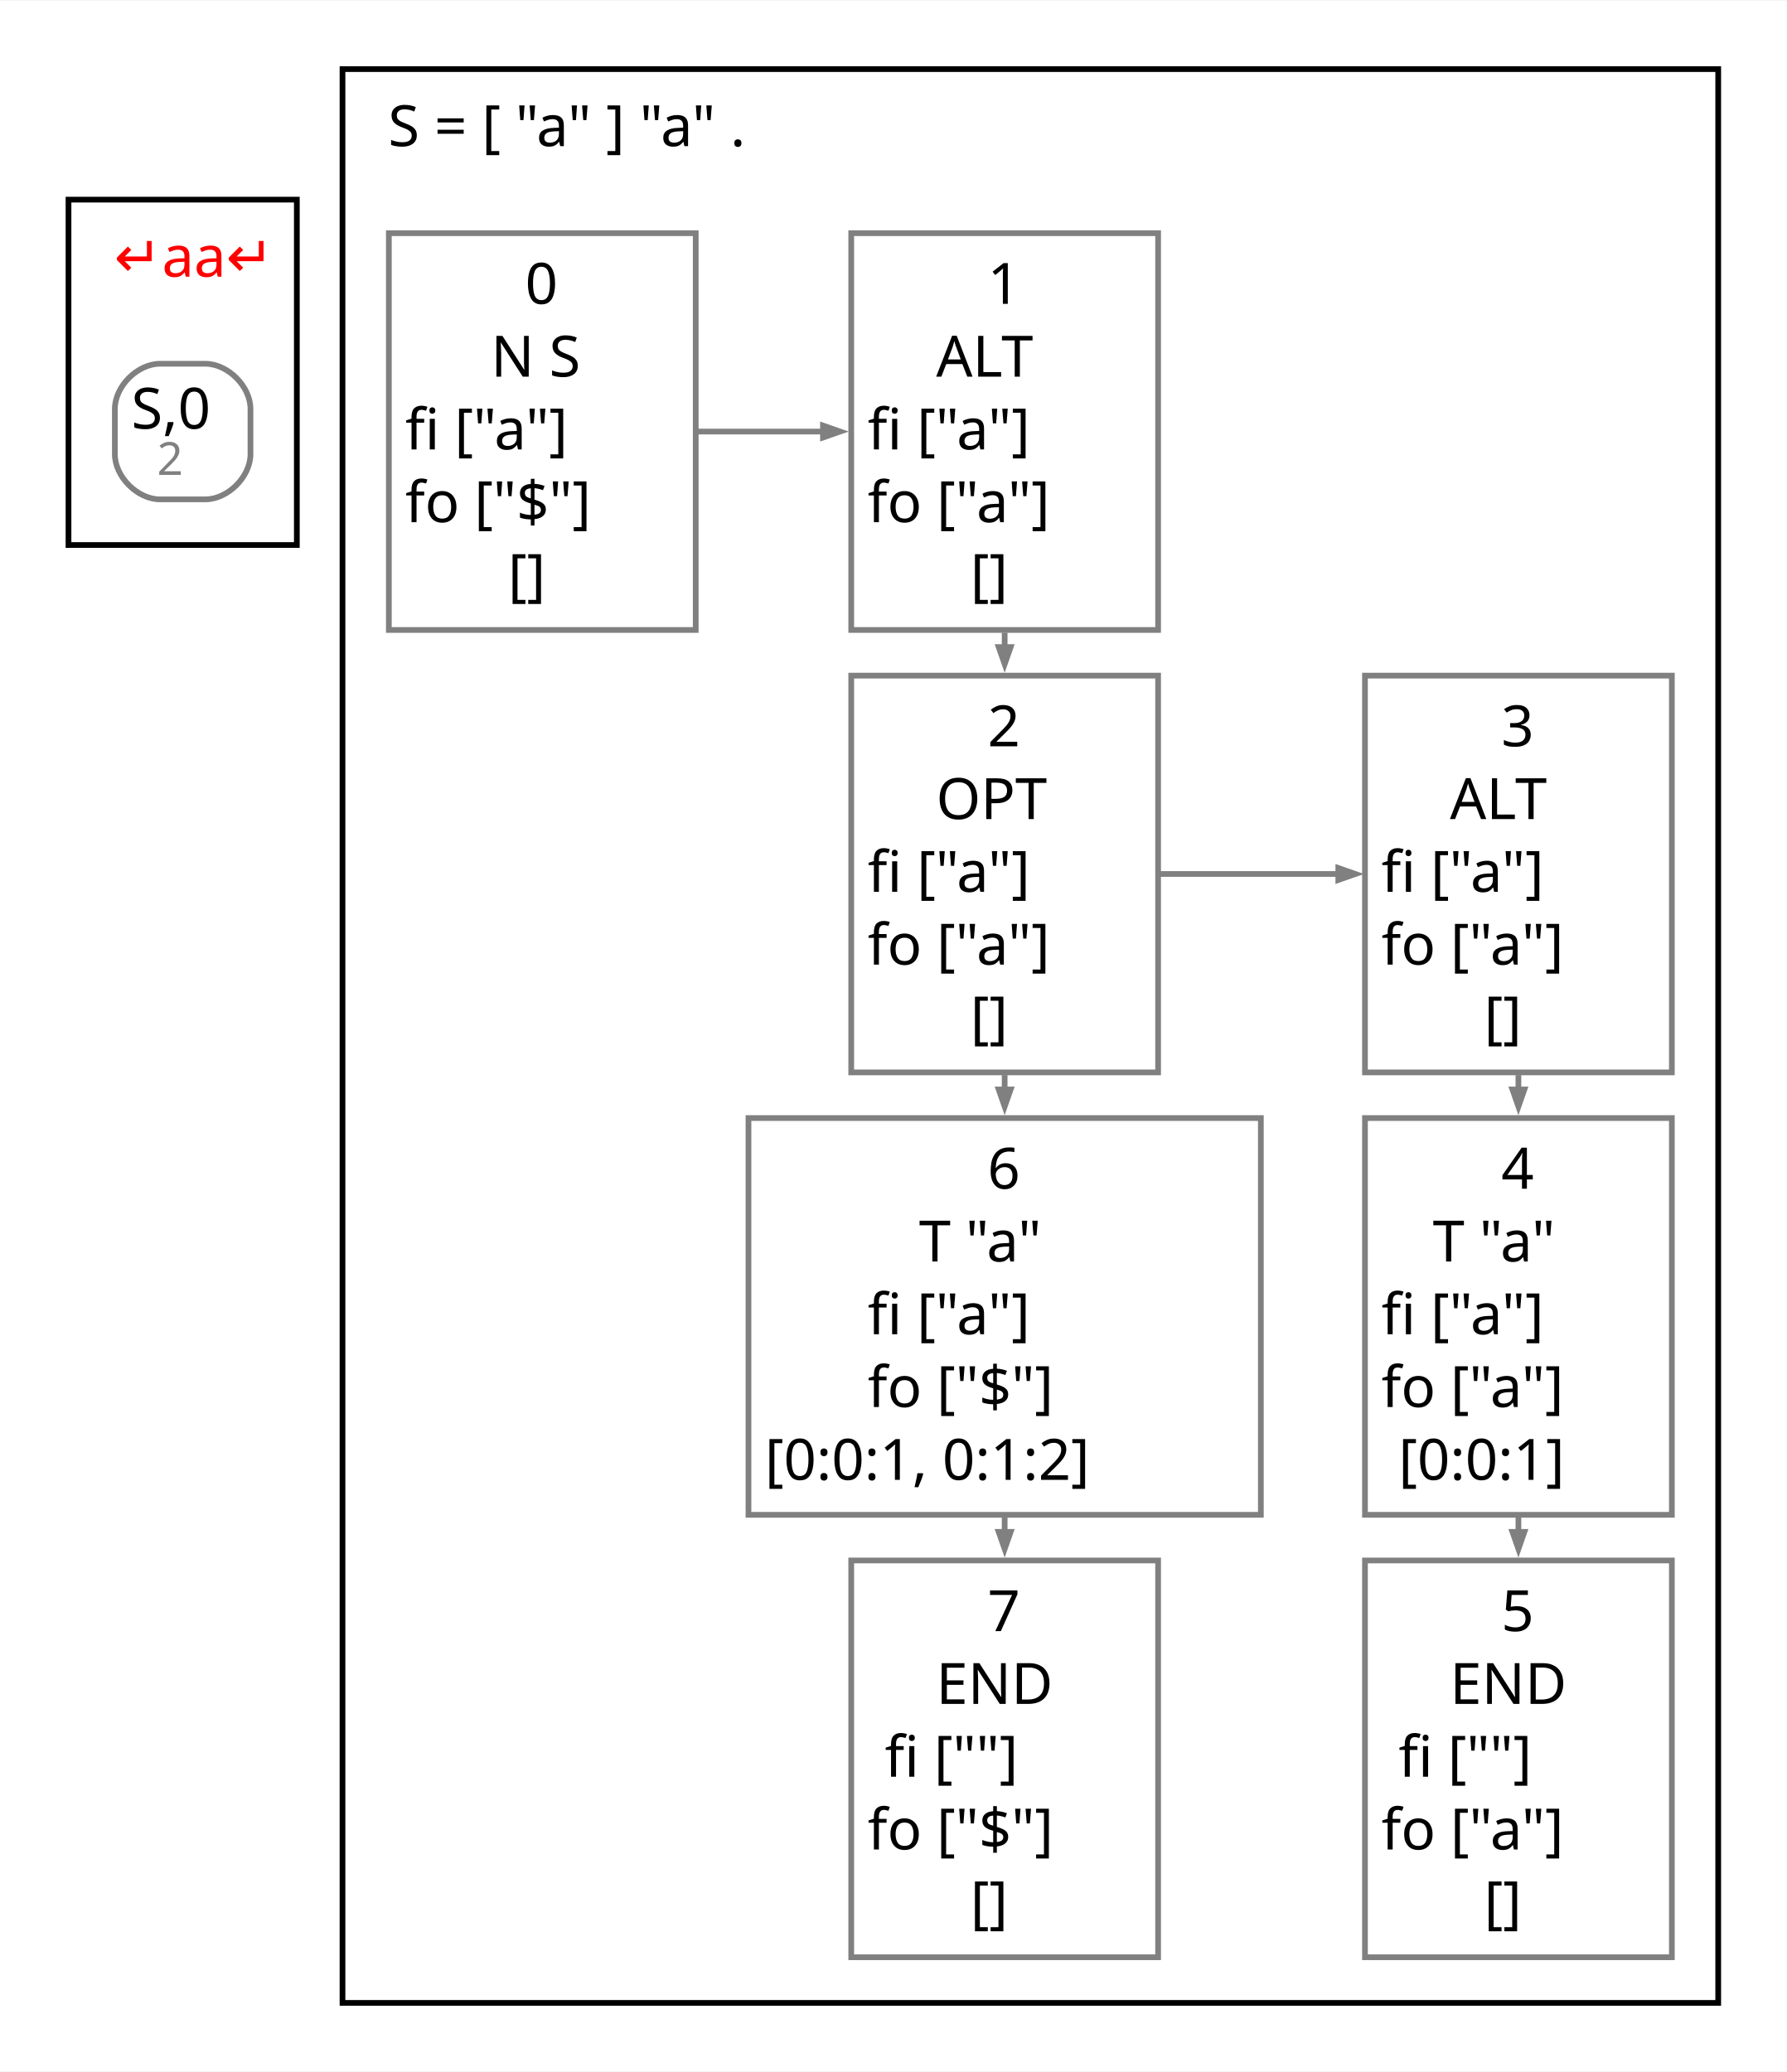
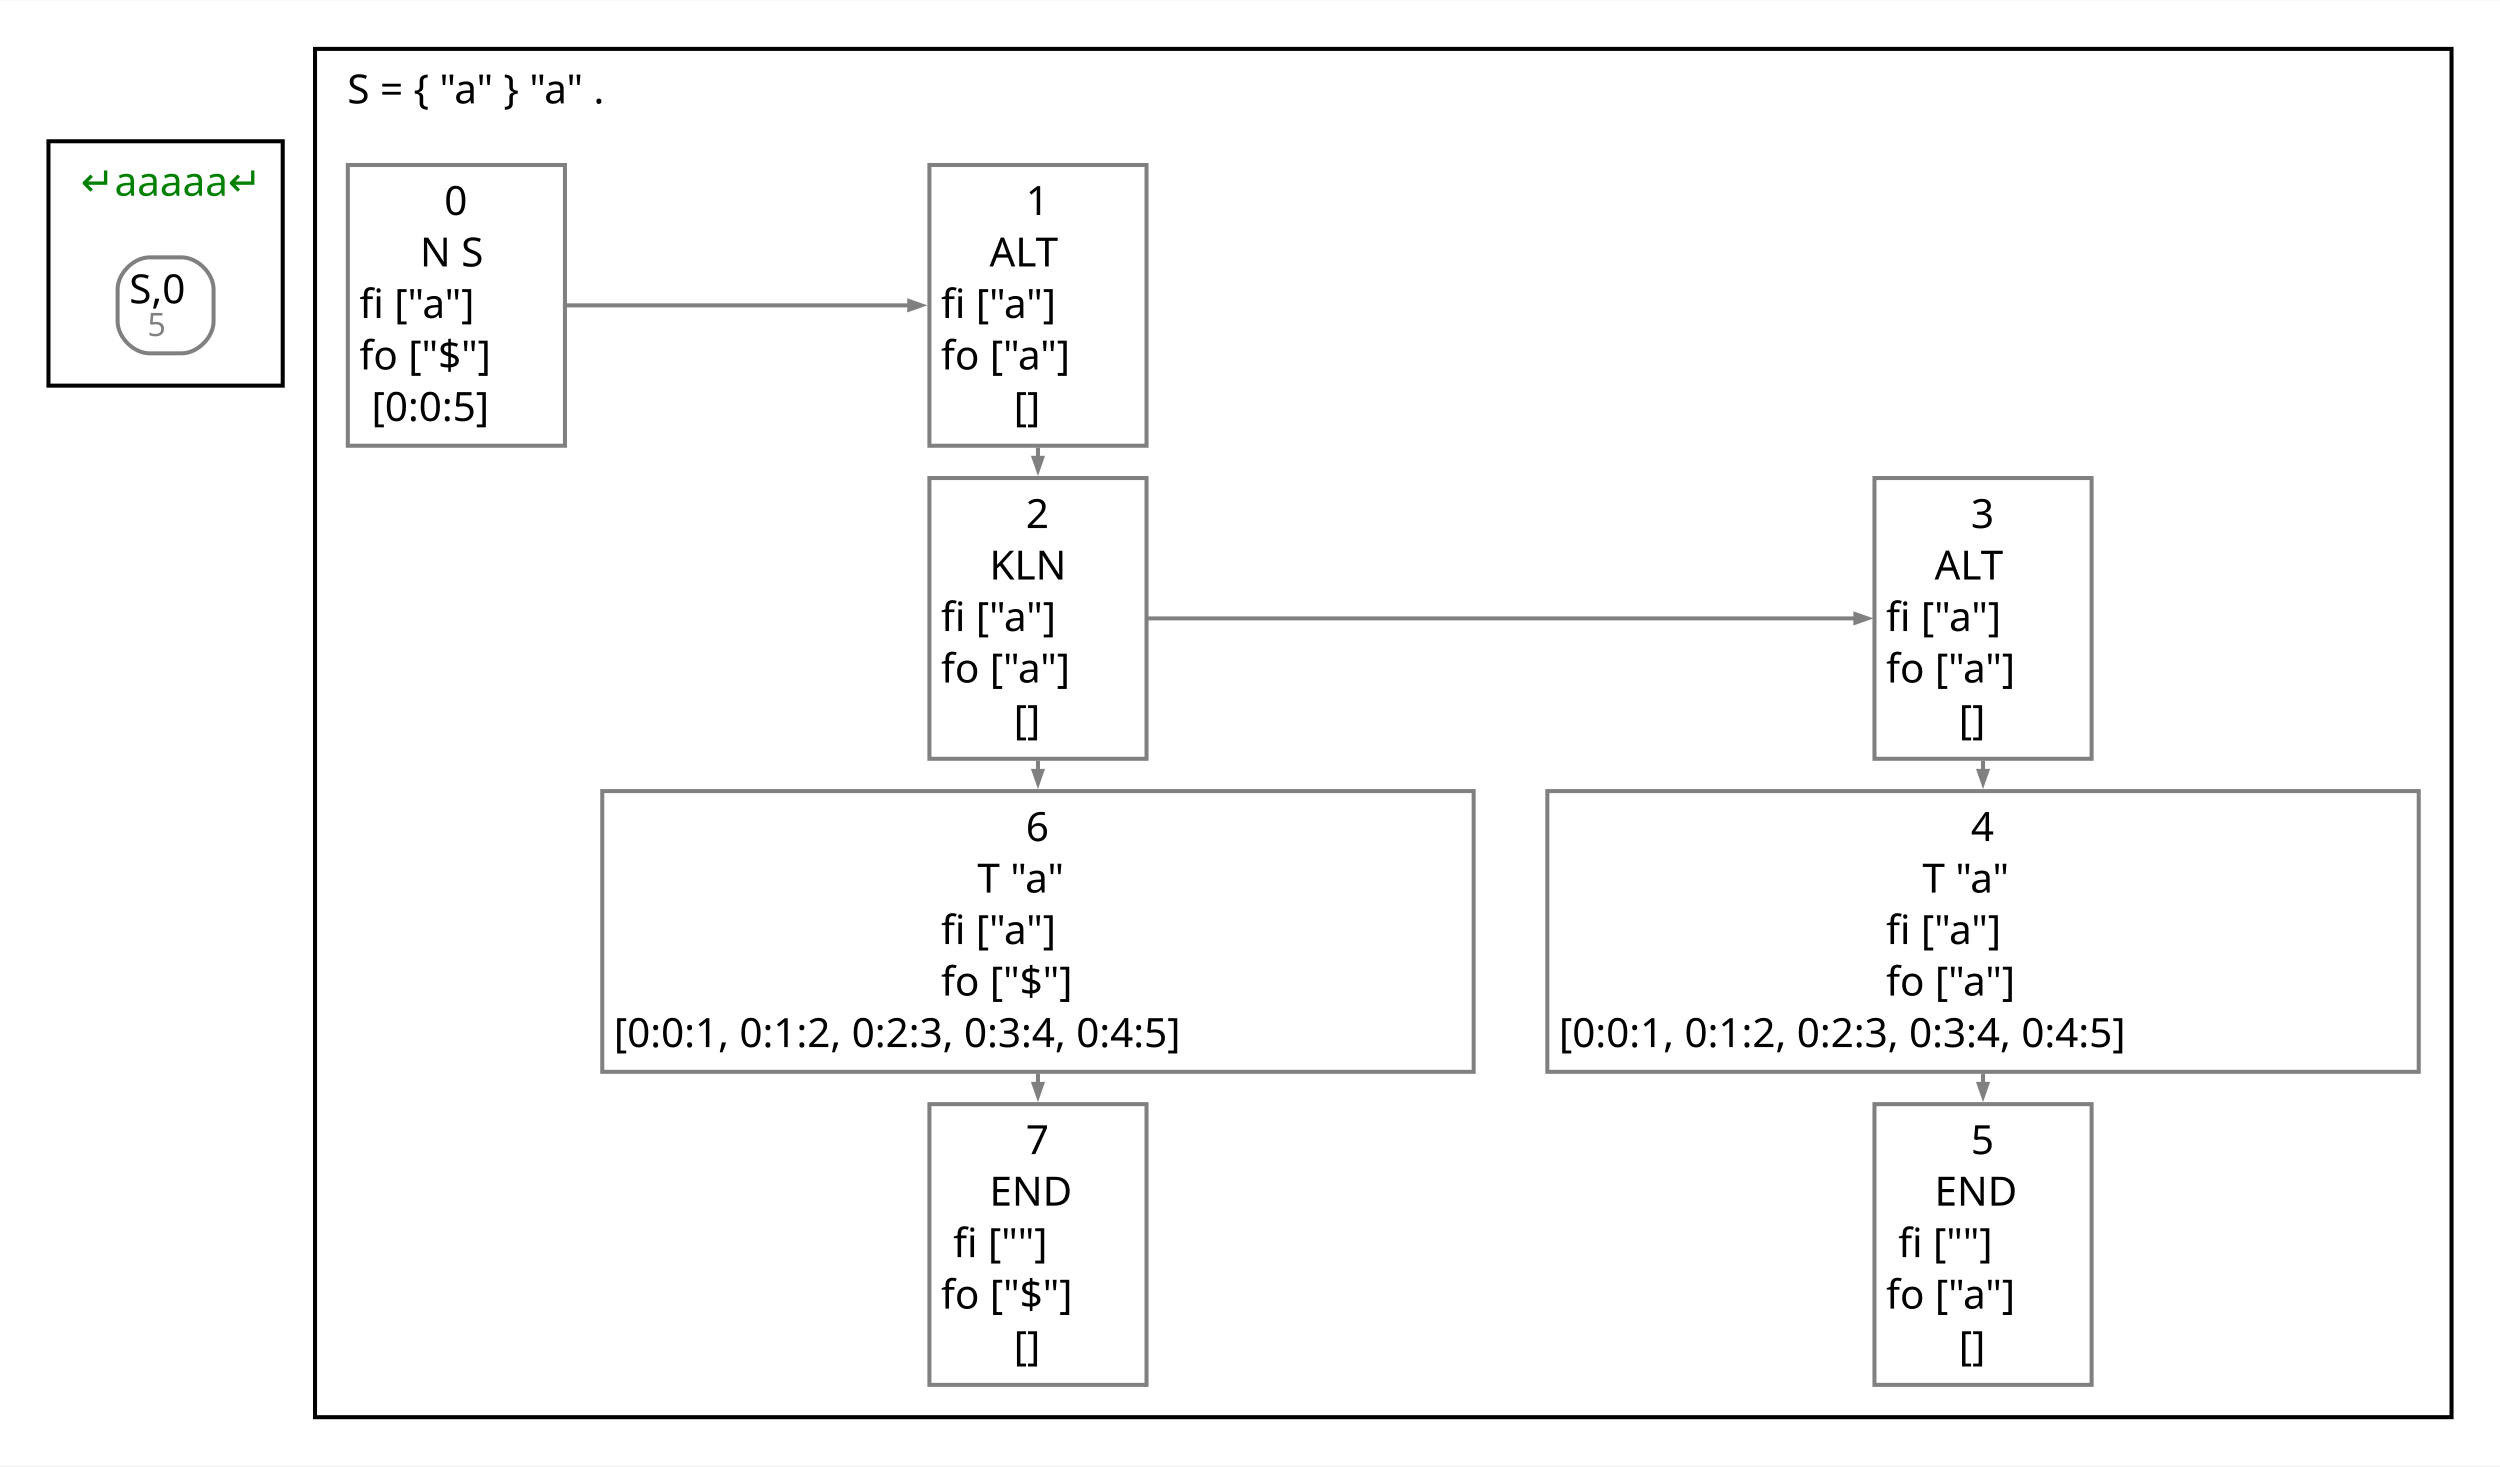
- <svg xmlns="http://www.w3.org/2000/svg" width="313pt" height="363pt" viewBox="0.00 0.00 313.00 362.79">
+ <svg xmlns="http://www.w3.org/2000/svg" width="619pt" height="363pt" viewBox="0.00 0.00 619.00 362.79">
  <g id="graph0" class="graph" transform="scale(1 1) rotate(0) translate(4 358.79)">
-     <polygon fill="white" stroke="none" points="-4,4 -4,-358.79 309,-358.79 309,4 -4,4" />
+     <polygon fill="white" stroke="none" points="-4,4 -4,-358.79 615,-358.79 615,4 -4,4" />
    <g id="clust1" class="cluster">
-       <polygon fill="none" stroke="black" points="8,-263.41 8,-323.92 48,-323.92 48,-263.41 8,-263.41" />
-       <text text-anchor="start" x="16" y="-310.42" font-family="Menlo" font-size="10.00" fill="red">↵aa↵</text>
+       <polygon fill="none" stroke="black" points="8,-263.41 8,-323.92 66,-323.92 66,-263.41 8,-263.41" />
+       <text text-anchor="start" x="16" y="-310.42" font-family="Menlo" font-size="10.00" fill="green">↵aaaaa↵</text>
    </g>
    <g id="clust2" class="cluster">
-       <polygon fill="none" stroke="black" points="56,-8 56,-346.79 297,-346.79 297,-8 56,-8" />
-       <text text-anchor="start" x="64" y="-333.29" font-family="Menlo" font-size="10.00">S = [ "a" ] "a" .</text>
+       <polygon fill="none" stroke="black" points="74,-8 74,-346.79 603,-346.79 603,-8 74,-8" />
+       <text text-anchor="start" x="82" y="-333.29" font-family="Menlo" font-size="10.00">S = { "a" } "a" .</text>
    </g>
    <g id="node1" class="node">
-       <path fill="none" stroke="gray" d="M31.96,-295.17C31.96,-295.17 24.04,-295.17 24.04,-295.17 20.08,-295.17 16.12,-291.21 16.12,-287.25 16.12,-287.25 16.12,-279.33 16.12,-279.33 16.12,-275.37 20.08,-271.41 24.04,-271.41 24.04,-271.41 31.96,-271.41 31.96,-271.41 35.92,-271.41 39.88,-275.37 39.88,-279.33 39.88,-279.33 39.88,-287.25 39.88,-287.25 39.88,-291.21 35.92,-295.17 31.96,-295.17" />
-       <text text-anchor="start" x="19" y="-283.79" font-family="Menlo" font-size="10.00">S,0</text>
-       <text text-anchor="start" x="23.5" y="-275.69" font-family="Menlo" font-size="8.00" fill="gray"> 2</text>
+       <path fill="none" stroke="gray" d="M40.96,-295.17C40.96,-295.17 33.04,-295.17 33.04,-295.17 29.08,-295.17 25.12,-291.21 25.12,-287.25 25.12,-287.25 25.12,-279.33 25.12,-279.33 25.12,-275.37 29.08,-271.41 33.04,-271.41 33.04,-271.41 40.96,-271.41 40.96,-271.41 44.92,-271.41 48.88,-275.37 48.88,-279.33 48.88,-279.33 48.88,-287.25 48.88,-287.25 48.88,-291.21 44.92,-295.17 40.96,-295.17" />
+       <text text-anchor="start" x="28" y="-283.79" font-family="Menlo" font-size="10.00">S,0</text>
+       <text text-anchor="start" x="32.5" y="-275.69" font-family="Menlo" font-size="8.00" fill="gray"> 5</text>
    </g>
    <g id="node2" class="node">
-       <polygon fill="none" stroke="gray" points="117.88,-318.04 64.12,-318.04 64.12,-248.53 117.88,-248.53 117.88,-318.04" />
-       <text text-anchor="start" x="88" y="-305.66" font-family="Menlo" font-size="10.00">0</text>
-       <text text-anchor="start" x="82" y="-292.91" font-family="Menlo" font-size="10.00">N S</text>
-       <text text-anchor="start" x="67" y="-280.16" font-family="Menlo" font-size="10.00">fi ["a"]</text>
-       <text text-anchor="start" x="67" y="-267.41" font-family="Menlo" font-size="10.00">fo ["$"]</text>
-       <text text-anchor="start" x="85" y="-254.66" font-family="Menlo" font-size="10.00">[]</text>
+       <polygon fill="none" stroke="gray" points="135.88,-318.04 82.12,-318.04 82.12,-248.53 135.88,-248.53 135.88,-318.04" />
+       <text text-anchor="start" x="106" y="-305.66" font-family="Menlo" font-size="10.00">0</text>
+       <text text-anchor="start" x="100" y="-292.91" font-family="Menlo" font-size="10.00">N S</text>
+       <text text-anchor="start" x="85" y="-280.16" font-family="Menlo" font-size="10.00">fi ["a"]</text>
+       <text text-anchor="start" x="85" y="-267.41" font-family="Menlo" font-size="10.00">fo ["$"]</text>
+       <text text-anchor="start" x="88" y="-254.66" font-family="Menlo" font-size="10.00">[0:0:5]</text>
    </g>
    <g id="node3" class="node">
-       <polygon fill="none" stroke="gray" points="198.88,-318.04 145.12,-318.04 145.12,-248.53 198.88,-248.53 198.88,-318.04" />
-       <text text-anchor="start" x="169" y="-305.66" font-family="Menlo" font-size="10.00">1</text>
-       <text text-anchor="start" x="160" y="-292.91" font-family="Menlo" font-size="10.00">ALT </text>
-       <text text-anchor="start" x="148" y="-280.16" font-family="Menlo" font-size="10.00">fi ["a"]</text>
-       <text text-anchor="start" x="148" y="-267.41" font-family="Menlo" font-size="10.00">fo ["a"]</text>
-       <text text-anchor="start" x="166" y="-254.66" font-family="Menlo" font-size="10.00">[]</text>
+       <polygon fill="none" stroke="gray" points="279.88,-318.04 226.12,-318.04 226.12,-248.53 279.88,-248.53 279.88,-318.04" />
+       <text text-anchor="start" x="250" y="-305.66" font-family="Menlo" font-size="10.00">1</text>
+       <text text-anchor="start" x="241" y="-292.91" font-family="Menlo" font-size="10.00">ALT </text>
+       <text text-anchor="start" x="229" y="-280.16" font-family="Menlo" font-size="10.00">fi ["a"]</text>
+       <text text-anchor="start" x="229" y="-267.41" font-family="Menlo" font-size="10.00">fo ["a"]</text>
+       <text text-anchor="start" x="247" y="-254.66" font-family="Menlo" font-size="10.00">[]</text>
    </g>
    <g id="edge7" class="edge">
-       <path fill="none" stroke="gray" d="M118.21,-283.29C125.66,-283.29 133.1,-283.29 140.55,-283.29" />
-       <polygon fill="gray" stroke="gray" points="140.17,-284.34 143.17,-283.29 140.17,-282.24 140.17,-284.34" />
+       <path fill="none" stroke="gray" d="M136.28,-283.29C164.67,-283.29 193.06,-283.29 221.46,-283.29" />
+       <polygon fill="gray" stroke="gray" points="221.13,-284.34 224.13,-283.29 221.13,-282.24 221.13,-284.34" />
    </g>
    <g id="node4" class="node">
-       <polygon fill="none" stroke="gray" points="198.88,-240.53 145.12,-240.53 145.12,-171.02 198.88,-171.02 198.88,-240.53" />
-       <text text-anchor="start" x="169" y="-228.15" font-family="Menlo" font-size="10.00">2</text>
-       <text text-anchor="start" x="160" y="-215.4" font-family="Menlo" font-size="10.00">OPT </text>
-       <text text-anchor="start" x="148" y="-202.65" font-family="Menlo" font-size="10.00">fi ["a"]</text>
-       <text text-anchor="start" x="148" y="-189.9" font-family="Menlo" font-size="10.00">fo ["a"]</text>
-       <text text-anchor="start" x="166" y="-177.15" font-family="Menlo" font-size="10.00">[]</text>
+       <polygon fill="none" stroke="gray" points="279.88,-240.53 226.12,-240.53 226.12,-171.02 279.88,-171.02 279.88,-240.53" />
+       <text text-anchor="start" x="250" y="-228.15" font-family="Menlo" font-size="10.00">2</text>
+       <text text-anchor="start" x="241" y="-215.4" font-family="Menlo" font-size="10.00">KLN </text>
+       <text text-anchor="start" x="229" y="-202.65" font-family="Menlo" font-size="10.00">fi ["a"]</text>
+       <text text-anchor="start" x="229" y="-189.9" font-family="Menlo" font-size="10.00">fo ["a"]</text>
+       <text text-anchor="start" x="247" y="-177.15" font-family="Menlo" font-size="10.00">[]</text>
    </g>
    <g id="edge6" class="edge">
-       <path fill="none" stroke="gray" d="M172,-248.06C172,-247.19 172,-246.31 172,-245.43" />
-       <polygon fill="gray" stroke="gray" points="173.05,-245.54 172,-242.54 170.95,-245.54 173.05,-245.54" />
+       <path fill="none" stroke="gray" d="M253,-248.06C253,-247.19 253,-246.31 253,-245.43" />
+       <polygon fill="gray" stroke="gray" points="254.05,-245.54 253,-242.54 251.95,-245.54 254.05,-245.54" />
    </g>
    <g id="node5" class="node">
-       <polygon fill="none" stroke="gray" points="216.88,-163.02 127.12,-163.02 127.12,-93.51 216.88,-93.51 216.88,-163.02" />
-       <text text-anchor="start" x="169" y="-150.64" font-family="Menlo" font-size="10.00">6</text>
-       <text text-anchor="start" x="157" y="-137.89" font-family="Menlo" font-size="10.00">T "a"</text>
-       <text text-anchor="start" x="148" y="-125.14" font-family="Menlo" font-size="10.00">fi ["a"]</text>
-       <text text-anchor="start" x="148" y="-112.39" font-family="Menlo" font-size="10.00">fo ["$"]</text>
-       <text text-anchor="start" x="130" y="-99.64" font-family="Menlo" font-size="10.00">[0:0:1, 0:1:2]</text>
+       <polygon fill="none" stroke="gray" points="360.88,-163.02 145.12,-163.02 145.12,-93.51 360.88,-93.51 360.88,-163.02" />
+       <text text-anchor="start" x="250" y="-150.64" font-family="Menlo" font-size="10.00">6</text>
+       <text text-anchor="start" x="238" y="-137.89" font-family="Menlo" font-size="10.00">T "a"</text>
+       <text text-anchor="start" x="229" y="-125.14" font-family="Menlo" font-size="10.00">fi ["a"]</text>
+       <text text-anchor="start" x="229" y="-112.39" font-family="Menlo" font-size="10.00">fo ["$"]</text>
+       <text text-anchor="start" x="148" y="-99.64" font-family="Menlo" font-size="10.00">[0:0:1, 0:1:2, 0:2:3, 0:3:4, 0:4:5]</text>
    </g>
    <g id="edge2" class="edge">
-       <path fill="none" stroke="gray" d="M172,-170.55C172,-169.68 172,-168.8 172,-167.92" />
-       <polygon fill="gray" stroke="gray" points="173.05,-168.03 172,-165.03 170.95,-168.03 173.05,-168.03" />
+       <path fill="none" stroke="gray" d="M253,-170.55C253,-169.68 253,-168.8 253,-167.92" />
+       <polygon fill="gray" stroke="gray" points="254.05,-168.03 253,-165.03 251.95,-168.03 254.05,-168.03" />
    </g>
    <g id="node7" class="node">
-       <polygon fill="none" stroke="gray" points="288.88,-240.53 235.12,-240.53 235.12,-171.02 288.88,-171.02 288.88,-240.53" />
-       <text text-anchor="start" x="259" y="-228.15" font-family="Menlo" font-size="10.00">3</text>
-       <text text-anchor="start" x="250" y="-215.4" font-family="Menlo" font-size="10.00">ALT </text>
-       <text text-anchor="start" x="238" y="-202.65" font-family="Menlo" font-size="10.00">fi ["a"]</text>
-       <text text-anchor="start" x="238" y="-189.9" font-family="Menlo" font-size="10.00">fo ["a"]</text>
-       <text text-anchor="start" x="256" y="-177.15" font-family="Menlo" font-size="10.00">[]</text>
+       <polygon fill="none" stroke="gray" points="513.88,-240.53 460.12,-240.53 460.12,-171.02 513.88,-171.02 513.88,-240.53" />
+       <text text-anchor="start" x="484" y="-228.15" font-family="Menlo" font-size="10.00">3</text>
+       <text text-anchor="start" x="475" y="-215.4" font-family="Menlo" font-size="10.00">ALT </text>
+       <text text-anchor="start" x="463" y="-202.65" font-family="Menlo" font-size="10.00">fi ["a"]</text>
+       <text text-anchor="start" x="463" y="-189.9" font-family="Menlo" font-size="10.00">fo ["a"]</text>
+       <text text-anchor="start" x="481" y="-177.15" font-family="Menlo" font-size="10.00">[]</text>
    </g>
    <g id="edge5" class="edge">
-       <path fill="none" stroke="gray" d="M199.07,-205.78C209.54,-205.78 220.01,-205.78 230.47,-205.78" />
-       <polygon fill="gray" stroke="gray" points="230.45,-206.83 233.45,-205.78 230.45,-204.73 230.45,-206.83" />
+       <path fill="none" stroke="gray" d="M279.96,-205.78C338.54,-205.78 397.12,-205.78 455.69,-205.78" />
+       <polygon fill="gray" stroke="gray" points="455.39,-206.83 458.39,-205.78 455.39,-204.73 455.39,-206.83" />
    </g>
    <g id="node6" class="node">
-       <polygon fill="none" stroke="gray" points="198.88,-85.51 145.12,-85.51 145.12,-16 198.88,-16 198.88,-85.51" />
-       <text text-anchor="start" x="169" y="-73.13" font-family="Menlo" font-size="10.00">7</text>
-       <text text-anchor="start" x="160" y="-60.38" font-family="Menlo" font-size="10.00">END </text>
-       <text text-anchor="start" x="151" y="-47.63" font-family="Menlo" font-size="10.00">fi [""]</text>
-       <text text-anchor="start" x="148" y="-34.88" font-family="Menlo" font-size="10.00">fo ["$"]</text>
-       <text text-anchor="start" x="166" y="-22.13" font-family="Menlo" font-size="10.00">[]</text>
+       <polygon fill="none" stroke="gray" points="279.88,-85.51 226.12,-85.51 226.12,-16 279.88,-16 279.88,-85.51" />
+       <text text-anchor="start" x="250" y="-73.13" font-family="Menlo" font-size="10.00">7</text>
+       <text text-anchor="start" x="241" y="-60.38" font-family="Menlo" font-size="10.00">END </text>
+       <text text-anchor="start" x="232" y="-47.63" font-family="Menlo" font-size="10.00">fi [""]</text>
+       <text text-anchor="start" x="229" y="-34.88" font-family="Menlo" font-size="10.00">fo ["$"]</text>
+       <text text-anchor="start" x="247" y="-22.13" font-family="Menlo" font-size="10.00">[]</text>
    </g>
    <g id="edge1" class="edge">
-       <path fill="none" stroke="gray" d="M172,-93.04C172,-92.17 172,-91.29 172,-90.41" />
-       <polygon fill="gray" stroke="gray" points="173.05,-90.52 172,-87.52 170.95,-90.52 173.05,-90.52" />
+       <path fill="none" stroke="gray" d="M253,-93.04C253,-92.17 253,-91.29 253,-90.41" />
+       <polygon fill="gray" stroke="gray" points="254.05,-90.52 253,-87.52 251.95,-90.52 254.05,-90.52" />
    </g>
    <g id="node8" class="node">
-       <polygon fill="none" stroke="gray" points="288.88,-163.02 235.12,-163.02 235.12,-93.51 288.88,-93.51 288.88,-163.02" />
-       <text text-anchor="start" x="259" y="-150.64" font-family="Menlo" font-size="10.00">4</text>
-       <text text-anchor="start" x="247" y="-137.89" font-family="Menlo" font-size="10.00">T "a"</text>
-       <text text-anchor="start" x="238" y="-125.14" font-family="Menlo" font-size="10.00">fi ["a"]</text>
-       <text text-anchor="start" x="238" y="-112.39" font-family="Menlo" font-size="10.00">fo ["a"]</text>
-       <text text-anchor="start" x="241" y="-99.64" font-family="Menlo" font-size="10.00">[0:0:1]</text>
+       <polygon fill="none" stroke="gray" points="594.88,-163.02 379.12,-163.02 379.12,-93.51 594.88,-93.51 594.88,-163.02" />
+       <text text-anchor="start" x="484" y="-150.64" font-family="Menlo" font-size="10.00">4</text>
+       <text text-anchor="start" x="472" y="-137.89" font-family="Menlo" font-size="10.00">T "a"</text>
+       <text text-anchor="start" x="463" y="-125.14" font-family="Menlo" font-size="10.00">fi ["a"]</text>
+       <text text-anchor="start" x="463" y="-112.39" font-family="Menlo" font-size="10.00">fo ["a"]</text>
+       <text text-anchor="start" x="382" y="-99.64" font-family="Menlo" font-size="10.00">[0:0:1, 0:1:2, 0:2:3, 0:3:4, 0:4:5]</text>
    </g>
    <g id="edge4" class="edge">
-       <path fill="none" stroke="gray" d="M262,-170.55C262,-169.68 262,-168.8 262,-167.92" />
-       <polygon fill="gray" stroke="gray" points="263.05,-168.03 262,-165.03 260.95,-168.03 263.05,-168.03" />
+       <path fill="none" stroke="gray" d="M487,-170.55C487,-169.68 487,-168.8 487,-167.92" />
+       <polygon fill="gray" stroke="gray" points="488.05,-168.03 487,-165.03 485.95,-168.03 488.05,-168.03" />
    </g>
    <g id="node9" class="node">
-       <polygon fill="none" stroke="gray" points="288.88,-85.51 235.12,-85.51 235.12,-16 288.88,-16 288.88,-85.51" />
-       <text text-anchor="start" x="259" y="-73.13" font-family="Menlo" font-size="10.00">5</text>
-       <text text-anchor="start" x="250" y="-60.38" font-family="Menlo" font-size="10.00">END </text>
-       <text text-anchor="start" x="241" y="-47.63" font-family="Menlo" font-size="10.00">fi [""]</text>
-       <text text-anchor="start" x="238" y="-34.88" font-family="Menlo" font-size="10.00">fo ["a"]</text>
-       <text text-anchor="start" x="256" y="-22.13" font-family="Menlo" font-size="10.00">[]</text>
+       <polygon fill="none" stroke="gray" points="513.88,-85.51 460.12,-85.51 460.12,-16 513.88,-16 513.88,-85.51" />
+       <text text-anchor="start" x="484" y="-73.13" font-family="Menlo" font-size="10.00">5</text>
+       <text text-anchor="start" x="475" y="-60.38" font-family="Menlo" font-size="10.00">END </text>
+       <text text-anchor="start" x="466" y="-47.63" font-family="Menlo" font-size="10.00">fi [""]</text>
+       <text text-anchor="start" x="463" y="-34.88" font-family="Menlo" font-size="10.00">fo ["a"]</text>
+       <text text-anchor="start" x="481" y="-22.13" font-family="Menlo" font-size="10.00">[]</text>
    </g>
    <g id="edge3" class="edge">
-       <path fill="none" stroke="gray" d="M262,-93.04C262,-92.17 262,-91.29 262,-90.41" />
-       <polygon fill="gray" stroke="gray" points="263.05,-90.52 262,-87.52 260.95,-90.52 263.05,-90.52" />
+       <path fill="none" stroke="gray" d="M487,-93.04C487,-92.17 487,-91.29 487,-90.41" />
+       <polygon fill="gray" stroke="gray" points="488.05,-90.52 487,-87.52 485.95,-90.52 488.05,-90.52" />
    </g>
  </g>
</svg>
